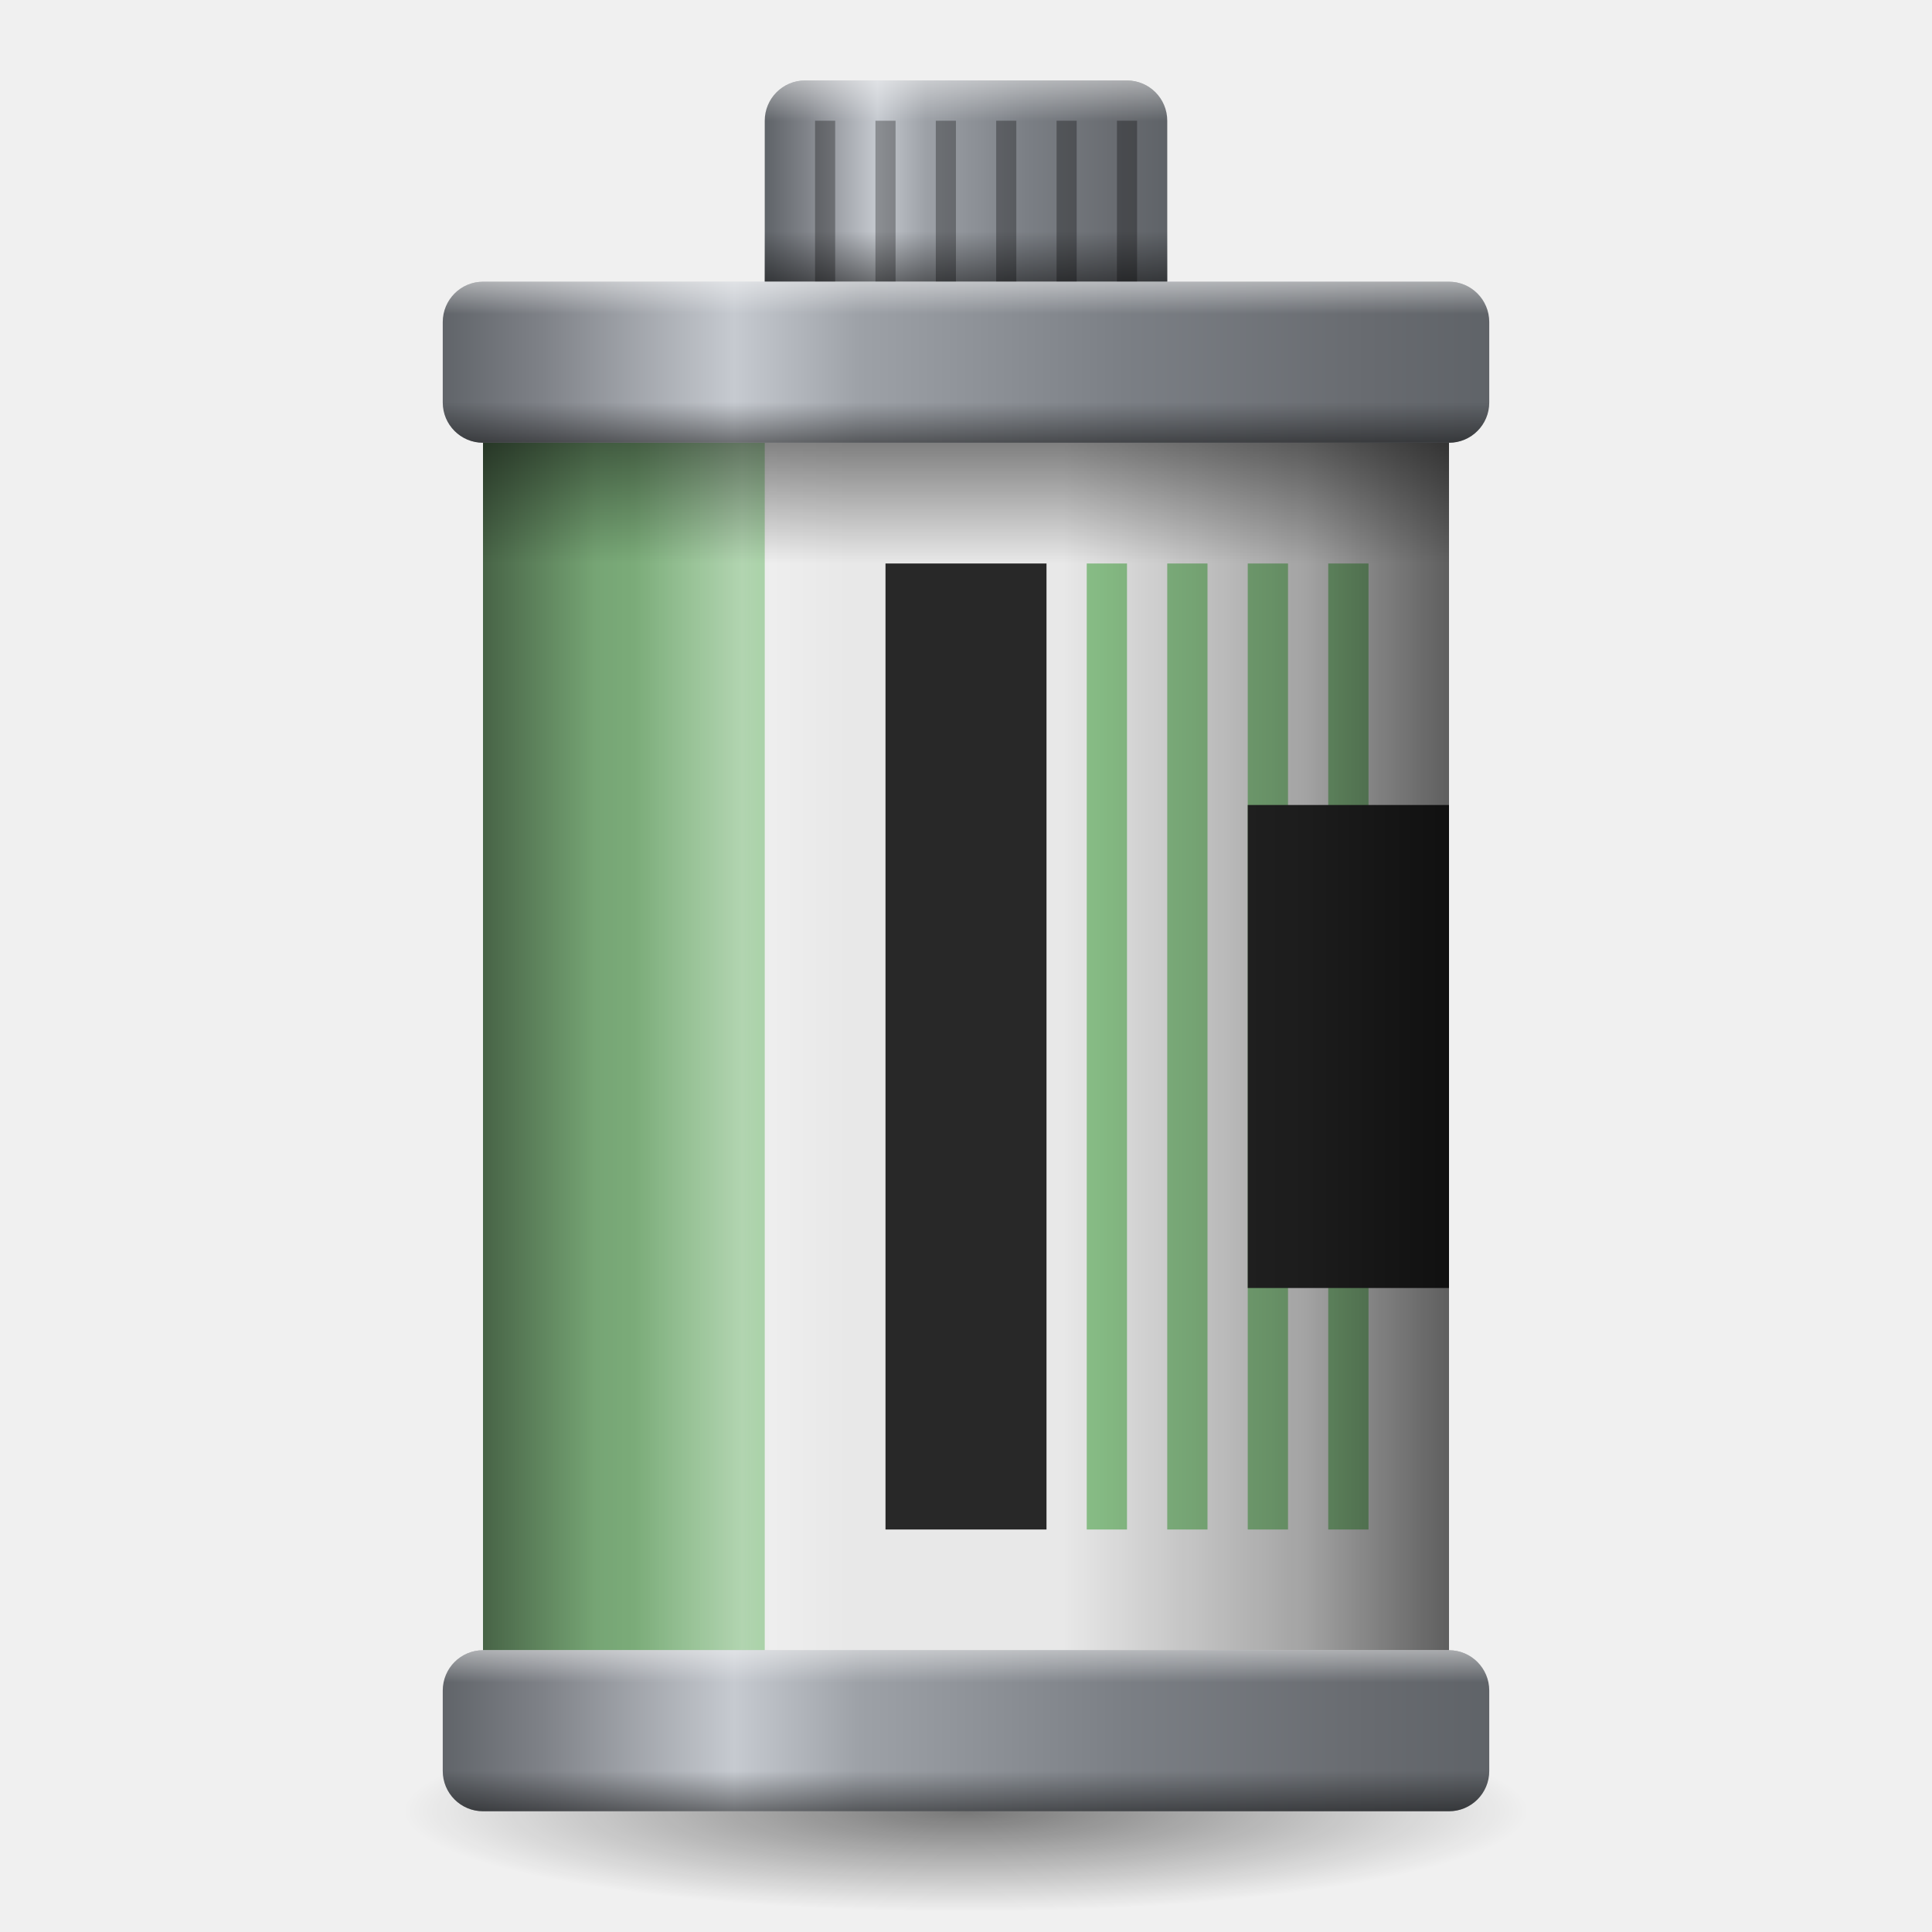
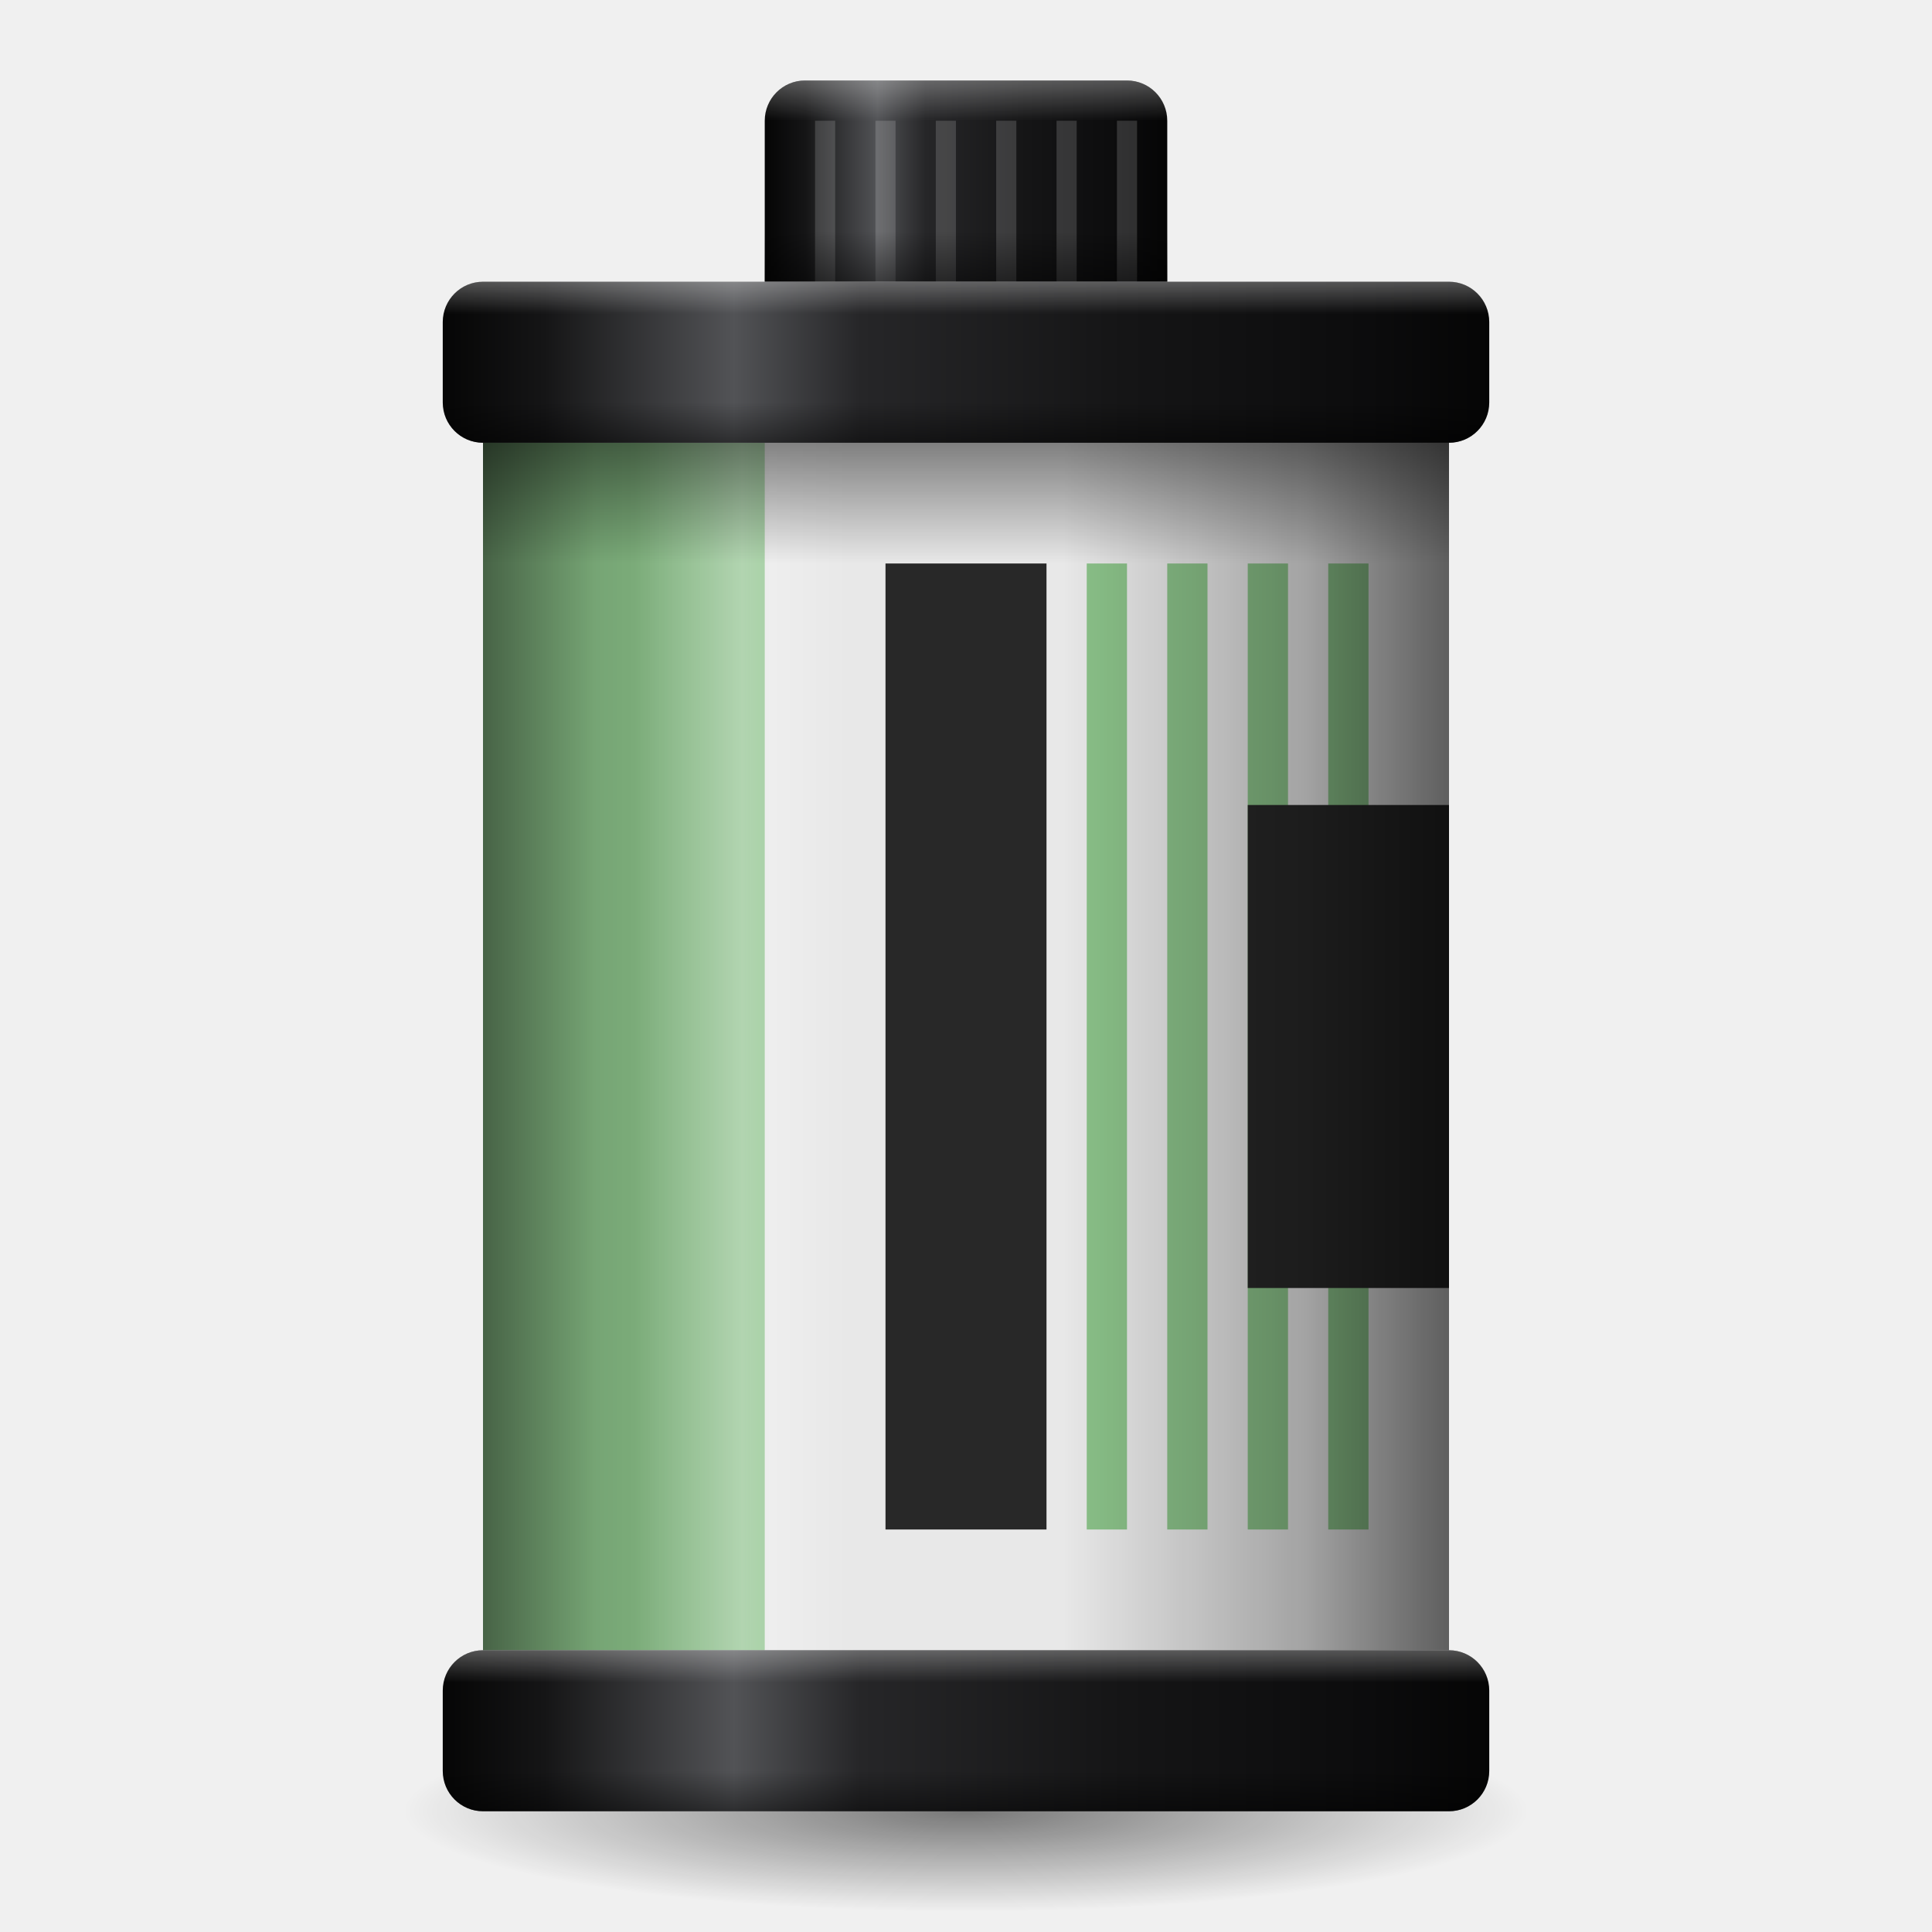
<svg xmlns="http://www.w3.org/2000/svg" width="48" height="48" viewBox="0 0 48 48" fill="none">
  <ellipse cx="24" cy="45" rx="14" ry="2.5" fill="url(#oni-ground)" />
  <path d="M19 3C19 2.448 19.448 2 20 2H28C28.552 2 29 2.448 29 3V7H19V3Z" fill="url(#oni-metal)" />
-   <path d="M20.5 3V7M22 3V7M23.5 3V7M25 3V7M26.5 3V7M28 3V7" stroke="#000000" stroke-opacity="0.3" stroke-width="0.5" />
+   <path d="M20.5 3V7M22 3V7M23.5 3V7M25 3V7M26.5 3V7M28 3V7" stroke="#FFFFFF" stroke-opacity="0.16" stroke-width="0.5" />
  <path d="M19 3C19 2.448 19.448 2 20 2H28C28.552 2 29 2.448 29 3V7H19V3Z" fill="url(#oni-roll)" />
  <rect x="12" y="11" width="24" height="30" fill="#E8E8E8" />
  <rect x="12" y="11" width="7" height="30" fill="#8BC289" />
  <rect x="22" y="14" width="4" height="24" fill="#282828" />
  <rect x="27" y="14" width="1" height="24" fill="#8BC289" />
  <rect x="29" y="14" width="1" height="24" fill="#8BC289" />
  <rect x="31" y="14" width="1" height="24" fill="#8BC289" />
  <rect x="33" y="14" width="1" height="24" fill="#8BC289" />
  <rect x="31" y="20" width="5" height="12" fill="#282828" />
  <rect x="12" y="11" width="24" height="30" fill="url(#oni-round)" />
  <rect x="12" y="11" width="24" height="30" fill="url(#oni-gleam)" />
  <rect x="12" y="11" width="24" height="3" fill="url(#oni-under)" />
  <path d="M11 8C11 7.448 11.448 7 12 7H36C36.552 7 37 7.448 37 8V10C37 10.552 36.552 11 36 11H12C11.448 11 11 10.552 11 10V8Z" fill="url(#oni-metal)" />
  <path d="M11 42C11 41.448 11.448 41 12 41H36C36.552 41 37 41.448 37 42V44C37 44.552 36.552 45 36 45H12C11.448 45 11 44.552 11 44V42Z" fill="url(#oni-metal)" />
  <path d="M11 8C11 7.448 11.448 7 12 7H36C36.552 7 37 7.448 37 8V10C37 10.552 36.552 11 36 11H12C11.448 11 11 10.552 11 10V8Z" fill="url(#oni-roll)" />
  <path d="M11 42C11 41.448 11.448 41 12 41H36C36.552 41 37 41.448 37 42V44C37 44.552 36.552 45 36 45H12C11.448 45 11 44.552 11 44V42Z" fill="url(#oni-roll)" />
  <defs>
    <radialGradient id="oni-ground" cx="0.5" cy="0.5" r="0.5">
      <stop stop-color="#000000" stop-opacity="0.5" />
      <stop offset="1" stop-color="#000000" stop-opacity="0" />
    </radialGradient>
    <linearGradient id="oni-metal" x1="0" y1="0" x2="1" y2="0">
-       <stop offset="0" stop-color="#5F6368" />
-       <stop offset="0.1" stop-color="#7F8288" />
-       <stop offset="0.28" stop-color="#C6CAD0" />
-       <stop offset="0.4" stop-color="#9DA1A7" />
-       <stop offset="0.65" stop-color="#7B7F85" />
-       <stop offset="0.88" stop-color="#686B70" />
-       <stop offset="1" stop-color="#5F6368" />
+       <stop offset="0" stop-color="#050505" />
+       <stop offset="0.1" stop-color="#151516" />
+       <stop offset="0.28" stop-color="#525356" />
+       <stop offset="0.4" stop-color="#262628" />
+       <stop offset="0.65" stop-color="#151516" />
+       <stop offset="0.88" stop-color="#0C0C0D" />
+       <stop offset="1" stop-color="#050505" />
    </linearGradient>
    <linearGradient id="oni-roll" x1="0" y1="0" x2="0" y2="1">
-       <stop stop-color="#FFFFFF" stop-opacity="0.45" />
+       <stop stop-color="#FFFFFF" stop-opacity="0.3" />
      <stop offset="0.2" stop-color="#FFFFFF" stop-opacity="0" />
      <stop offset="0.75" stop-color="#000000" stop-opacity="0" />
      <stop offset="1" stop-color="#000000" stop-opacity="0.45" />
    </linearGradient>
    <linearGradient id="oni-round" x1="0" y1="0" x2="1" y2="0">
      <stop stop-color="#000000" stop-opacity="0.5" />
      <stop offset="0.12" stop-color="#000000" stop-opacity="0.15" />
      <stop offset="0.3" stop-color="#000000" stop-opacity="0" />
      <stop offset="0.6" stop-color="#000000" stop-opacity="0" />
      <stop offset="0.85" stop-color="#000000" stop-opacity="0.3" />
      <stop offset="1" stop-color="#000000" stop-opacity="0.6" />
    </linearGradient>
    <linearGradient id="oni-gleam" x1="0" y1="0" x2="1" y2="0">
      <stop offset="0.16" stop-color="#FFFFFF" stop-opacity="0" />
      <stop offset="0.27" stop-color="#FFFFFF" stop-opacity="0.35" />
      <stop offset="0.38" stop-color="#FFFFFF" stop-opacity="0" />
    </linearGradient>
    <linearGradient id="oni-under" x1="0" y1="0" x2="0" y2="1">
      <stop stop-color="#000000" stop-opacity="0.45" />
      <stop offset="1" stop-color="#000000" stop-opacity="0" />
    </linearGradient>
  </defs>
</svg>
